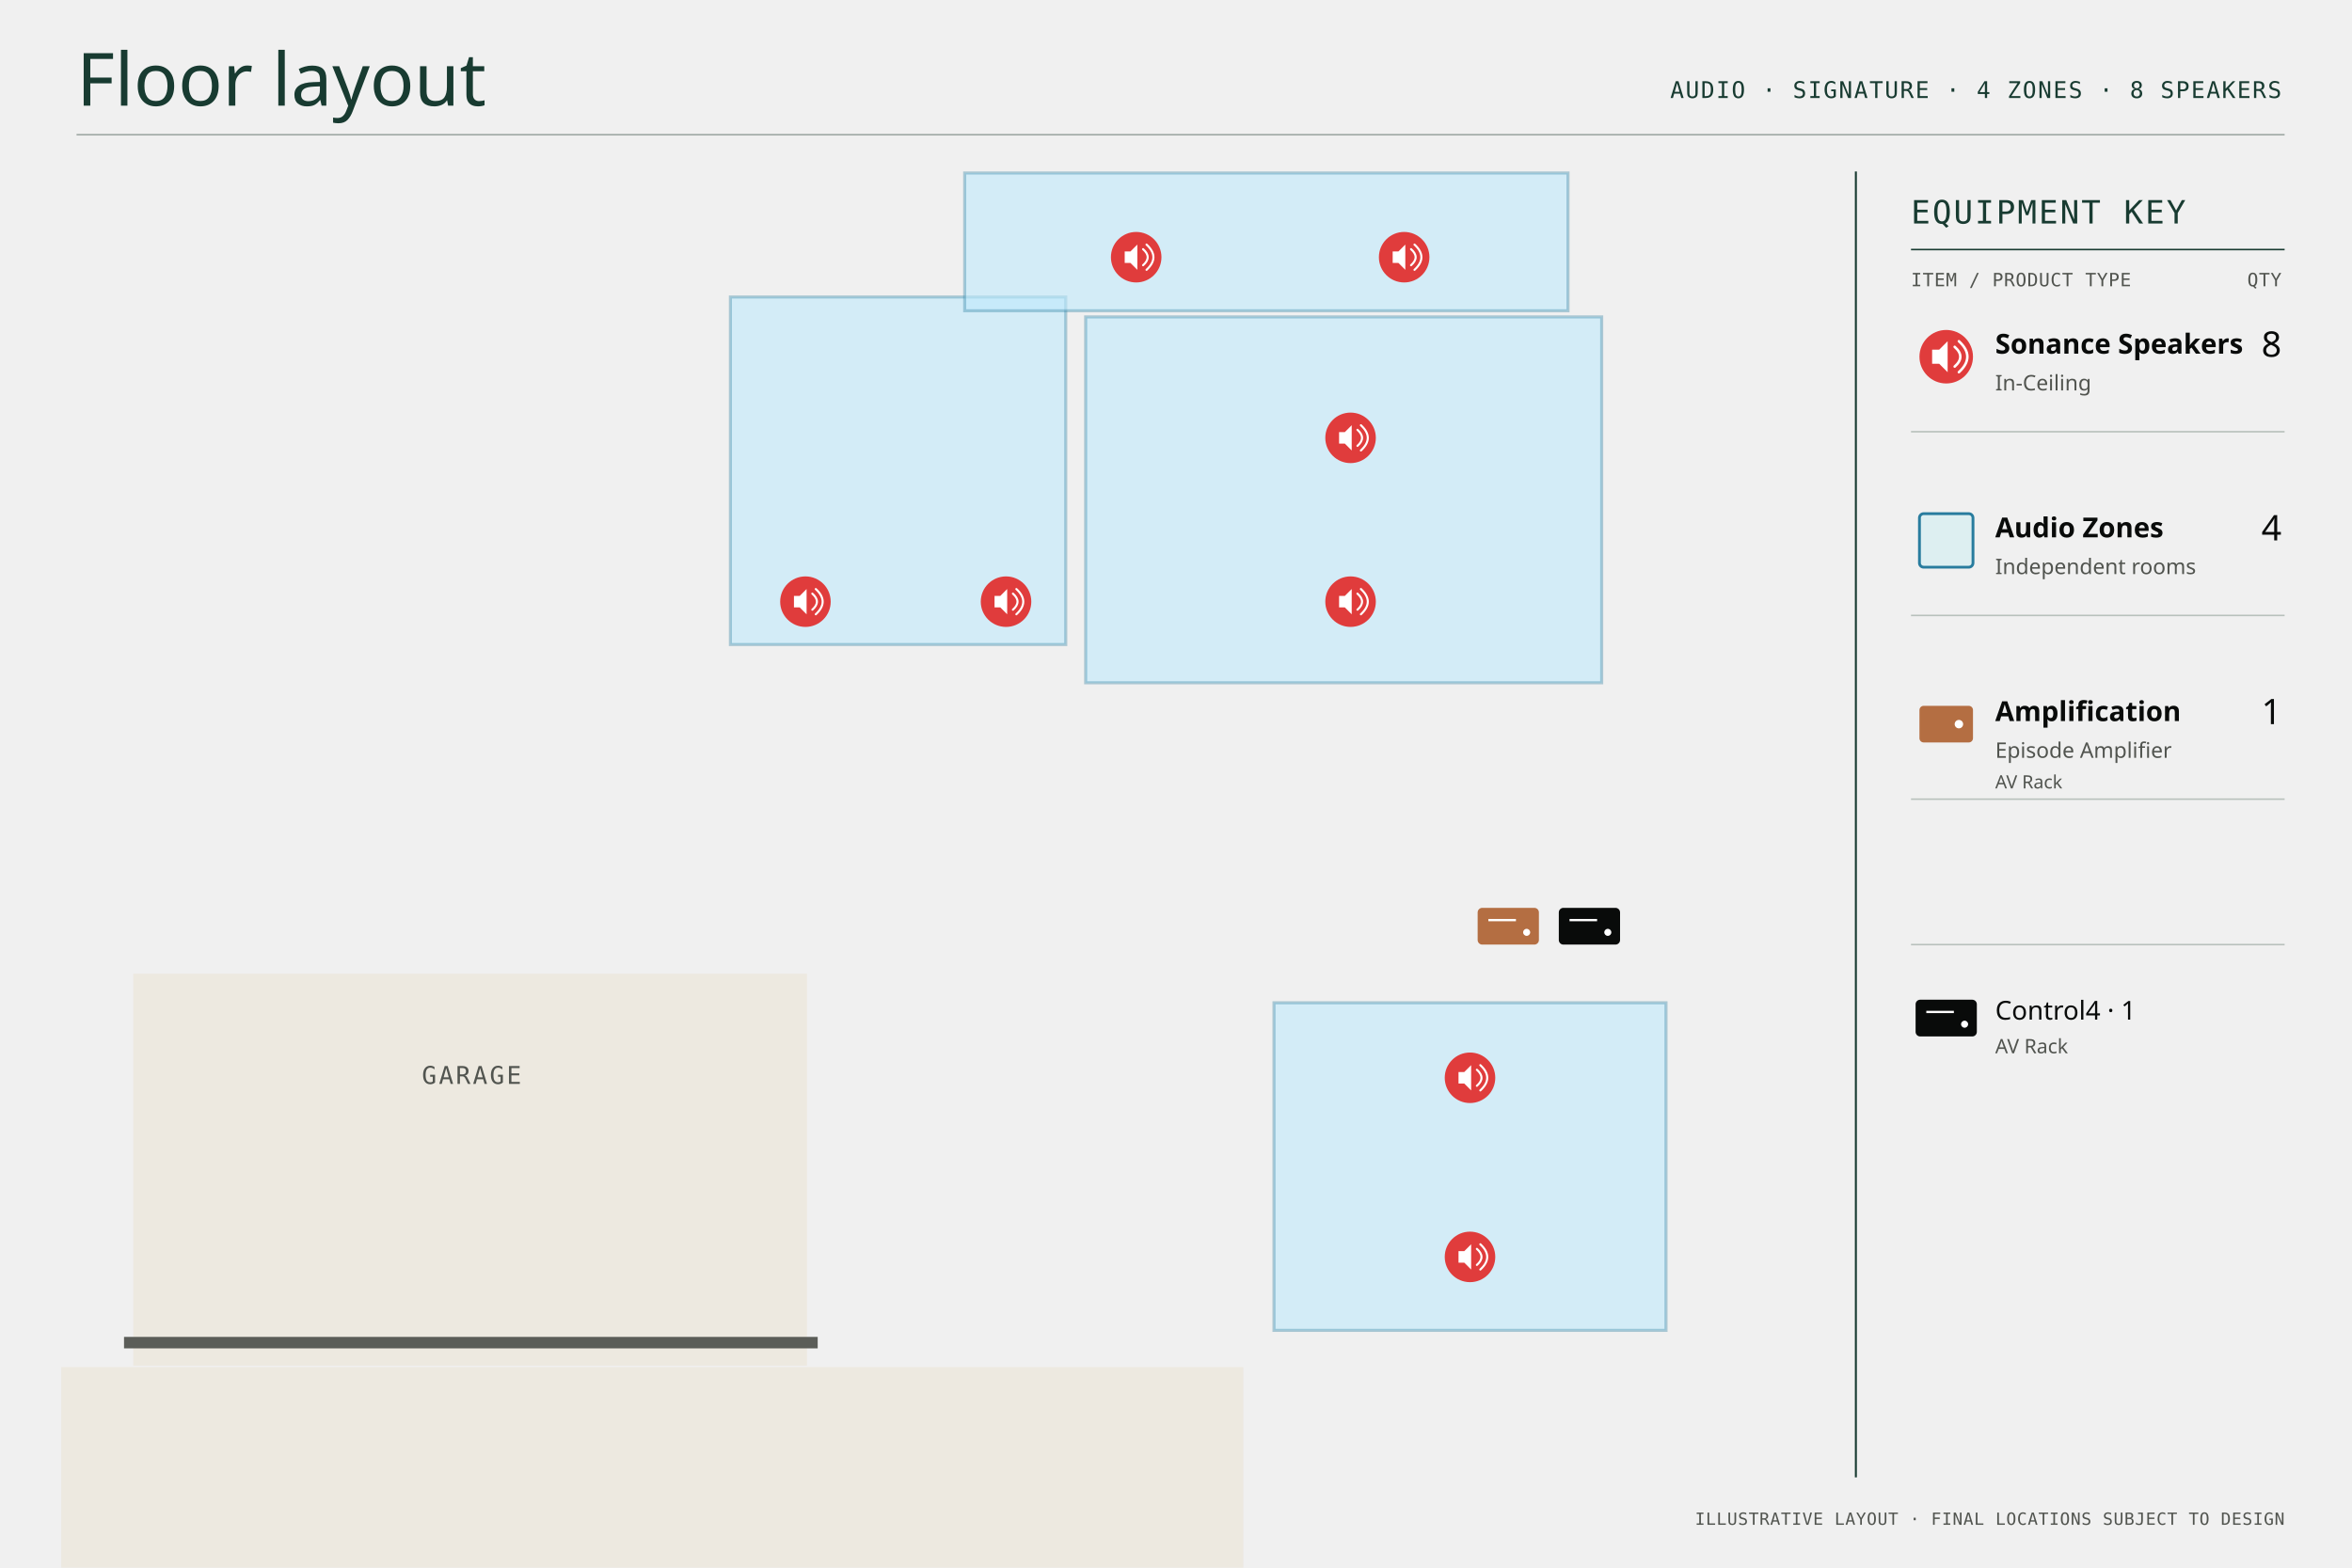
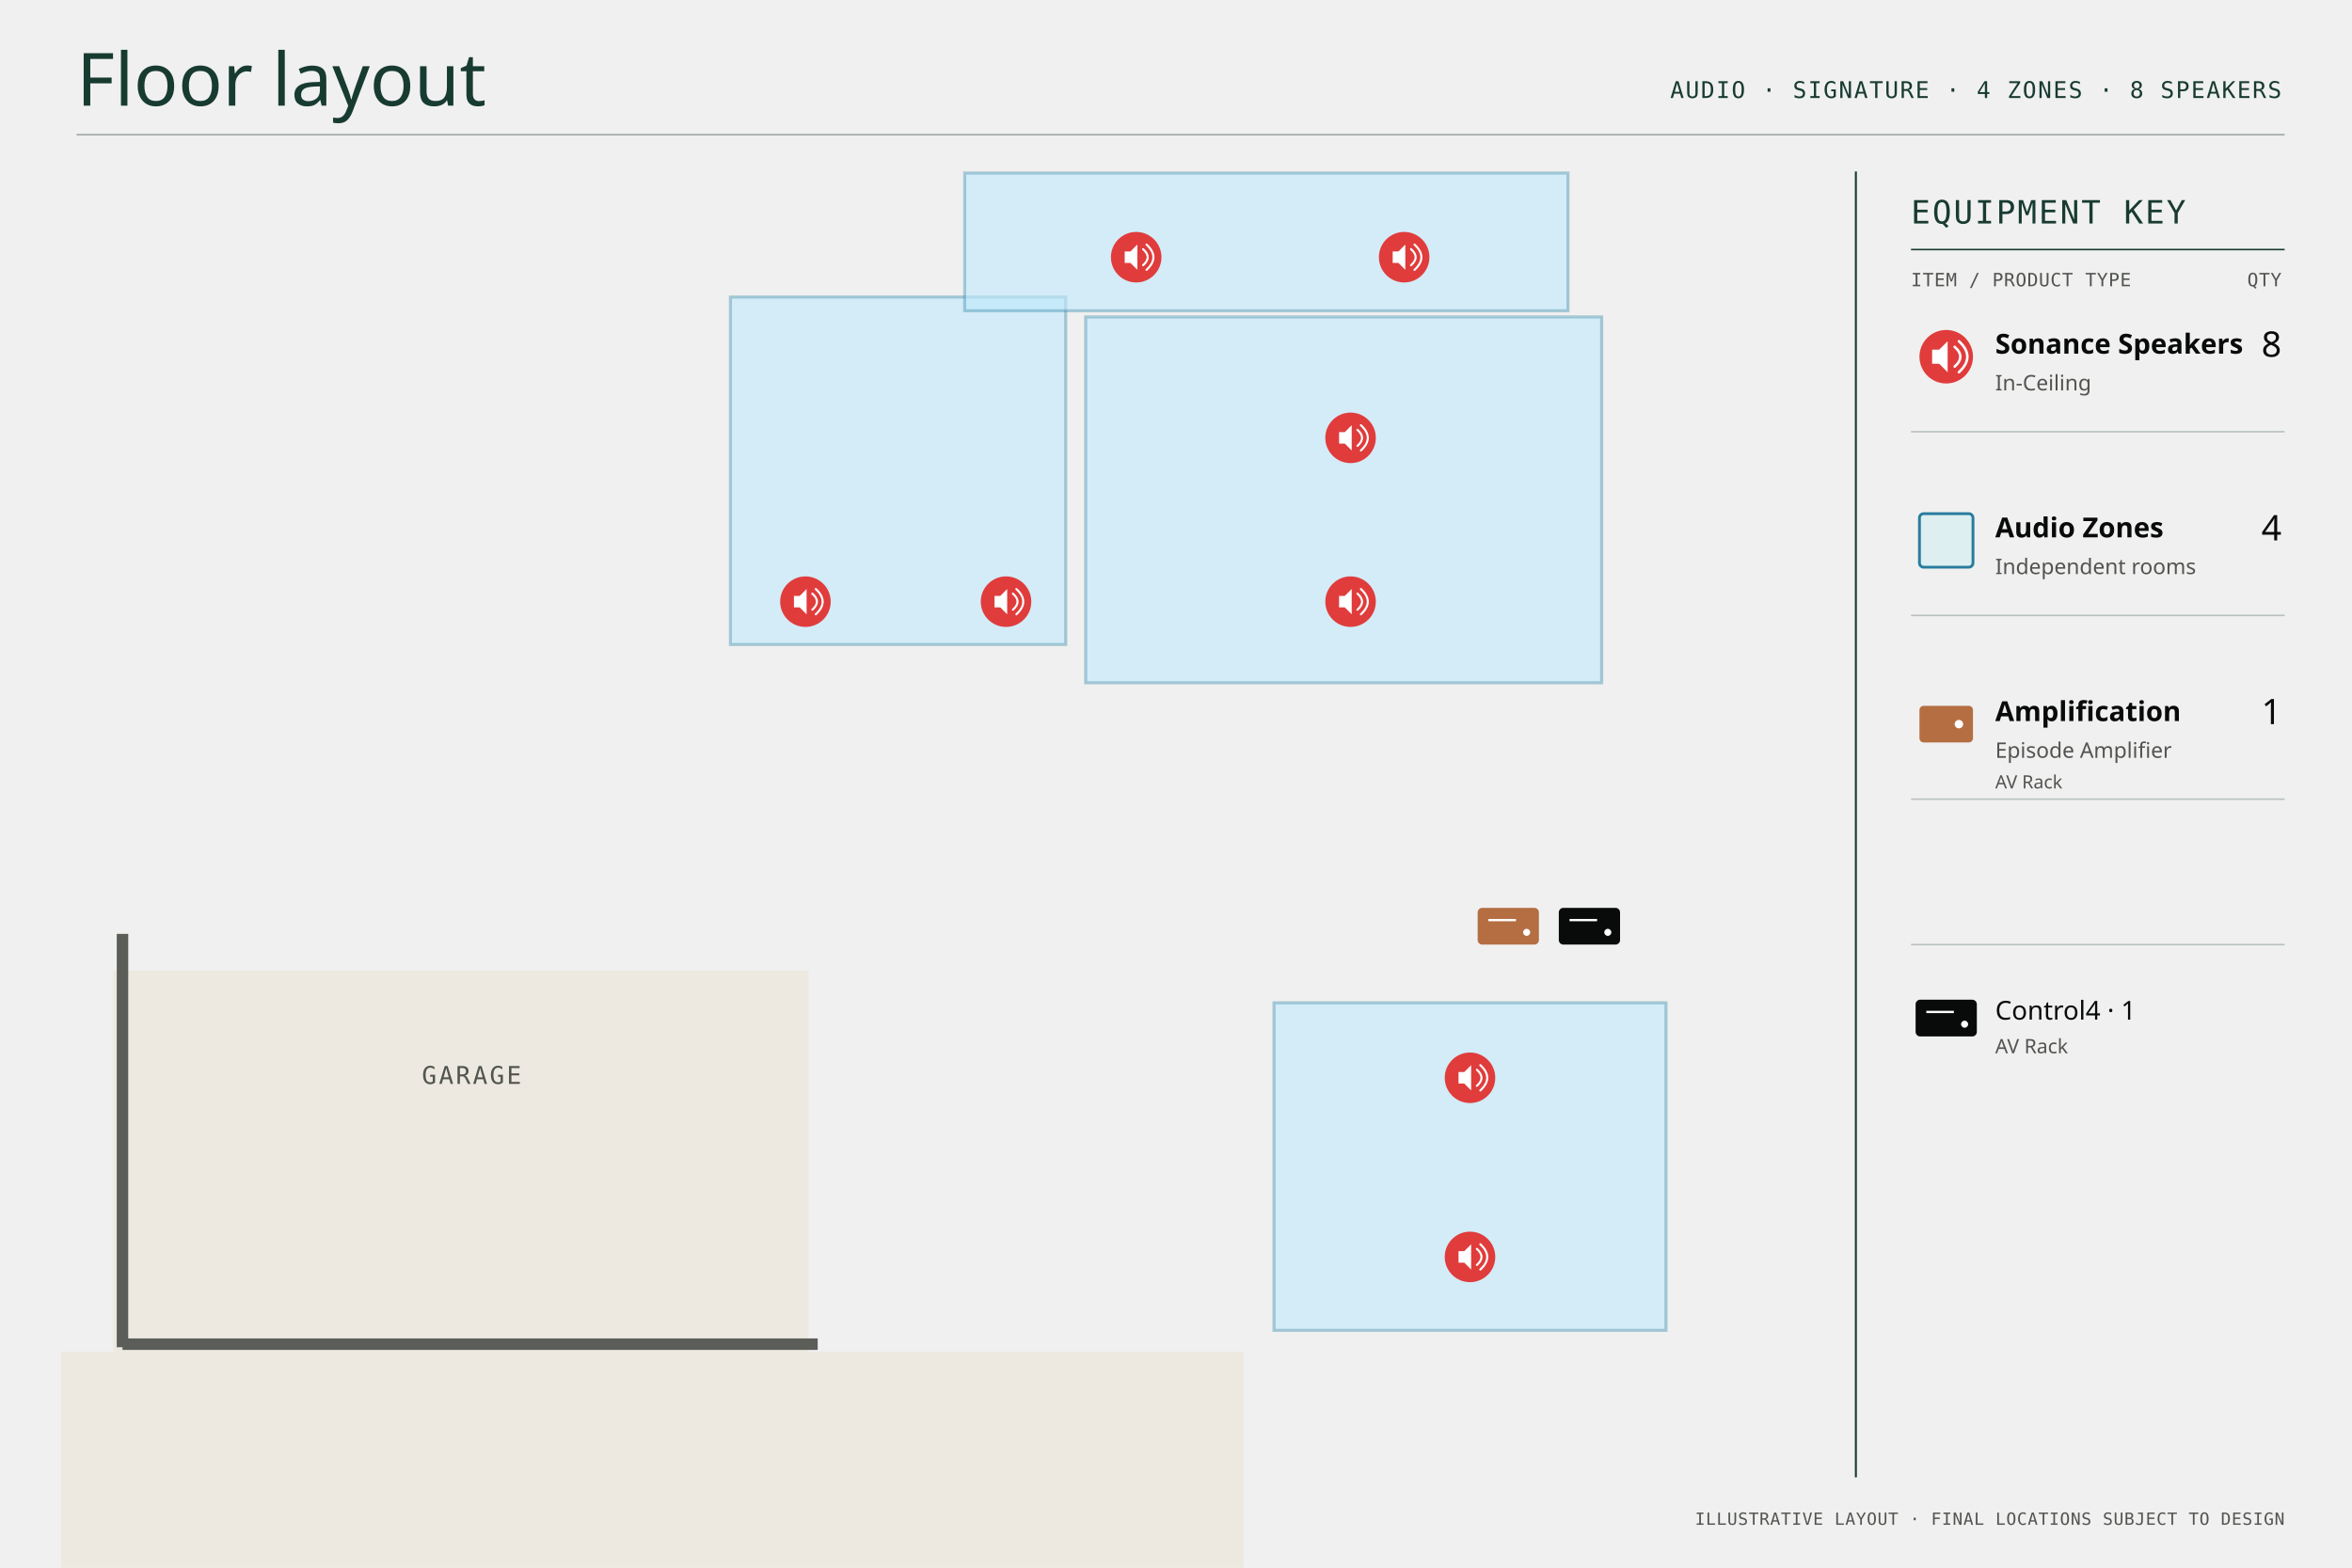
<svg xmlns="http://www.w3.org/2000/svg" viewBox="0 0 1536 1024" width="1536" height="1024" role="img" aria-label="Audio Signature floor layout and equipment key">
  <text x="50" y="69" fill="#183B31" font-family="Schibsted Grotesk,sans-serif" font-size="48">Floor layout</text>
  <text x="1490" y="64" fill="#183B31" font-family="IBM Plex Mono,monospace" font-size="15" letter-spacing=".065em" text-anchor="end">AUDIO · SIGNATURE · 4 ZONES · 8 SPEAKERS</text>
  <line x1="50" y1="88" x2="1492" y2="88" stroke="#9DA7A3" stroke-width="1" />
  <g data-pradera-architectural-cleanup="garage" aria-label="Open garage architectural reference">
-     <rect x="87" y="636" width="440" height="256" fill="#EDE9E0" />
-     <rect x="40" y="893" width="772" height="131" fill="#EDE9E0" />
-     <line x1="81" y1="877" x2="534" y2="877" stroke="#5B5D58" stroke-width="7.5" />
+     <rect x="74" y="634" width="454" height="257" fill="#EDE9E0" />
+     <rect x="40" y="883" width="772" height="141" fill="#EDE9E0" />
+     <line x1="80" y1="610" x2="80" y2="880" stroke="#5B5D58" stroke-width="7.5" />
+     <line x1="80" y1="878" x2="534" y2="878" stroke="#5B5D58" stroke-width="7.5" />
    <text x="308" y="708" fill="#51544F" text-anchor="middle" font-family="IBM Plex Mono,monospace" font-size="16" font-weight="500" letter-spacing=".09em">GARAGE</text>
  </g>
  <rect x="709" y="207" width="337" height="239" fill="#BFE9FC" fill-opacity=".60" stroke="#287C9E" stroke-opacity=".35" stroke-width="2" />
  <g transform="translate(882,286) scale(.75)">
    <circle r="22" fill="#E03C3C" />
    <path d="M-10 -5h5l6 -6v22l-6 -6h-5z" fill="white" />
    <path d="M6 -7q8 7 0 14M9 -11q12 11 0 22" fill="none" stroke="white" stroke-width="1.8" stroke-linecap="round" />
  </g>
  <g transform="translate(882,393) scale(.75)">
    <circle r="22" fill="#E03C3C" />
    <path d="M-10 -5h5l6 -6v22l-6 -6h-5z" fill="white" />
    <path d="M6 -7q8 7 0 14M9 -11q12 11 0 22" fill="none" stroke="white" stroke-width="1.8" stroke-linecap="round" />
  </g>
  <rect x="832" y="655" width="256" height="214" fill="#BFE9FC" fill-opacity=".60" stroke="#287C9E" stroke-opacity=".35" stroke-width="2" />
  <g transform="translate(960,704) scale(.75)">
    <circle r="22" fill="#E03C3C" />
    <path d="M-10 -5h5l6 -6v22l-6 -6h-5z" fill="white" />
    <path d="M6 -7q8 7 0 14M9 -11q12 11 0 22" fill="none" stroke="white" stroke-width="1.8" stroke-linecap="round" />
  </g>
  <g transform="translate(960,821) scale(.75)">
    <circle r="22" fill="#E03C3C" />
    <path d="M-10 -5h5l6 -6v22l-6 -6h-5z" fill="white" />
    <path d="M6 -7q8 7 0 14M9 -11q12 11 0 22" fill="none" stroke="white" stroke-width="1.8" stroke-linecap="round" />
  </g>
  <rect x="477" y="194" width="219" height="227" fill="#BFE9FC" fill-opacity=".60" stroke="#287C9E" stroke-opacity=".35" stroke-width="2" />
  <g transform="translate(526,393) scale(.75)">
    <circle r="22" fill="#E03C3C" />
    <path d="M-10 -5h5l6 -6v22l-6 -6h-5z" fill="white" />
    <path d="M6 -7q8 7 0 14M9 -11q12 11 0 22" fill="none" stroke="white" stroke-width="1.8" stroke-linecap="round" />
  </g>
  <g transform="translate(657,393) scale(.75)">
    <circle r="22" fill="#E03C3C" />
    <path d="M-10 -5h5l6 -6v22l-6 -6h-5z" fill="white" />
    <path d="M6 -7q8 7 0 14M9 -11q12 11 0 22" fill="none" stroke="white" stroke-width="1.8" stroke-linecap="round" />
  </g>
  <rect x="630" y="113" width="394" height="90" fill="#BFE9FC" fill-opacity=".60" stroke="#287C9E" stroke-opacity=".35" stroke-width="2" />
  <g transform="translate(742,168) scale(.75)">
    <circle r="22" fill="#E03C3C" />
    <path d="M-10 -5h5l6 -6v22l-6 -6h-5z" fill="white" />
    <path d="M6 -7q8 7 0 14M9 -11q12 11 0 22" fill="none" stroke="white" stroke-width="1.8" stroke-linecap="round" />
  </g>
  <g transform="translate(917,168) scale(.75)">
    <circle r="22" fill="#E03C3C" />
    <path d="M-10 -5h5l6 -6v22l-6 -6h-5z" fill="white" />
    <path d="M6 -7q8 7 0 14M9 -11q12 11 0 22" fill="none" stroke="white" stroke-width="1.8" stroke-linecap="round" />
  </g>
  <g transform="translate(985,605)" aria-label="amplifier in mechanical room">
    <rect x="-20" y="-12" width="40" height="24" rx="3" fill="#B46E42" />
    <path d="M-13 -4H5" stroke="#FFF" stroke-width="1.5" />
    <circle cx="12" cy="4" r="2.3" fill="#FFF" />
  </g>
  <g transform="translate(1038,605)" aria-label="controller in mechanical room">
    <rect x="-20" y="-12" width="40" height="24" rx="3" fill="#090B0A" />
    <path d="M-13 -4H5" stroke="#FFF" stroke-width="1.5" />
    <circle cx="12" cy="4" r="2.3" fill="#FFF" />
  </g>
  <line x1="1212" y1="112" x2="1212" y2="965" stroke="#183B31" stroke-width="1.3" />
  <text x="1248" y="146" fill="#183B31" font-family="IBM Plex Mono,monospace" font-size="21" letter-spacing=".06em">EQUIPMENT KEY</text>
  <line x1="1248" y1="163" x2="1492" y2="163" stroke="#183B31" stroke-width="1" />
  <text x="1248" y="187" fill="#51544F" font-family="IBM Plex Mono,monospace" font-size="12" letter-spacing=".03em">ITEM / PRODUCT TYPE</text>
  <text x="1490" y="187" fill="#51544F" font-family="IBM Plex Mono,monospace" font-size="12" letter-spacing=".03em" text-anchor="end">QTY</text>
  <g transform="translate(1271,233) scale(0.92)">
    <circle r="19" fill="#E03C3C" />
    <path d="M-10 -5h5l6 -6v22l-6 -6h-5z" fill="white" />
    <path d="M6 -7q8 7 0 14M9 -11q12 11 0 22" fill="none" stroke="white" stroke-width="1.8" stroke-linecap="round" />
  </g>
  <text x="1303" y="231" fill="#090B0A" font-family="Instrument Sans,sans-serif" font-size="18" font-weight="600">Sonance Speakers</text>
  <text x="1303" y="255" fill="#51544F" font-family="Instrument Sans,sans-serif" font-size="14">In-Ceiling</text>
  <text x="1490" y="233" fill="#090B0A" font-family="Instrument Sans,sans-serif" font-size="23" text-anchor="end">8</text>
  <line x1="1248" y1="282" x2="1492" y2="282" stroke="#B8C1BC" stroke-width="1" />
  <g transform="translate(1271,353) scale(0.92)">
    <rect x="-19" y="-19" width="38" height="38" rx="3" fill="#DDEFF1" stroke="#287C9E" stroke-width="2" />
  </g>
  <text x="1303" y="351" fill="#090B0A" font-family="Instrument Sans,sans-serif" font-size="18" font-weight="600">Audio Zones</text>
  <text x="1303" y="375" fill="#51544F" font-family="Instrument Sans,sans-serif" font-size="14">Independent rooms</text>
  <text x="1490" y="353" fill="#090B0A" font-family="Instrument Sans,sans-serif" font-size="23" text-anchor="end">4</text>
  <line x1="1248" y1="402" x2="1492" y2="402" stroke="#B8C1BC" stroke-width="1" />
  <g transform="translate(1271,473) scale(0.92)">
    <rect x="-19" y="-13" width="38" height="26" rx="3" fill="#B46E42" />
    <circle cx="9" cy="0" r="3" fill="white" />
  </g>
  <text x="1303" y="471" fill="#090B0A" font-family="Instrument Sans,sans-serif" font-size="18" font-weight="600">Amplification</text>
  <text x="1303" y="495" fill="#51544F" font-family="Instrument Sans,sans-serif" font-size="14">Episode Amplifier</text>
  <text x="1303" y="515" fill="#51544F" font-family="Instrument Sans,sans-serif" font-size="12">AV Rack</text>
  <text x="1490" y="473" fill="#090B0A" font-family="Instrument Sans,sans-serif" font-size="23" text-anchor="end">1</text>
  <line x1="1248" y1="522" x2="1492" y2="522" stroke="#B8C1BC" stroke-width="1" />
  <line x1="1248" y1="617" x2="1492" y2="617" stroke="#B8C1BC" />
  <g transform="translate(1271,665)" aria-label="controller in mechanical room">
    <rect x="-20" y="-12" width="40" height="24" rx="3" fill="#090B0A" />
    <path d="M-13 -4H5" stroke="#FFF" stroke-width="1.5" />
    <circle cx="12" cy="4" r="2.3" fill="#FFF" />
  </g>
  <text x="1303" y="666" fill="#090B0A" font-family="Instrument Sans,sans-serif" font-size="17">Control4 · 1</text>
  <text x="1303" y="688" fill="#51544F" font-family="Instrument Sans,sans-serif" font-size="13">AV Rack</text>
  <text x="1492" y="996" fill="#51544F" font-family="IBM Plex Mono,monospace" font-size="11" letter-spacing=".035em" text-anchor="end">ILLUSTRATIVE LAYOUT · FINAL LOCATIONS SUBJECT TO DESIGN</text>
</svg>
